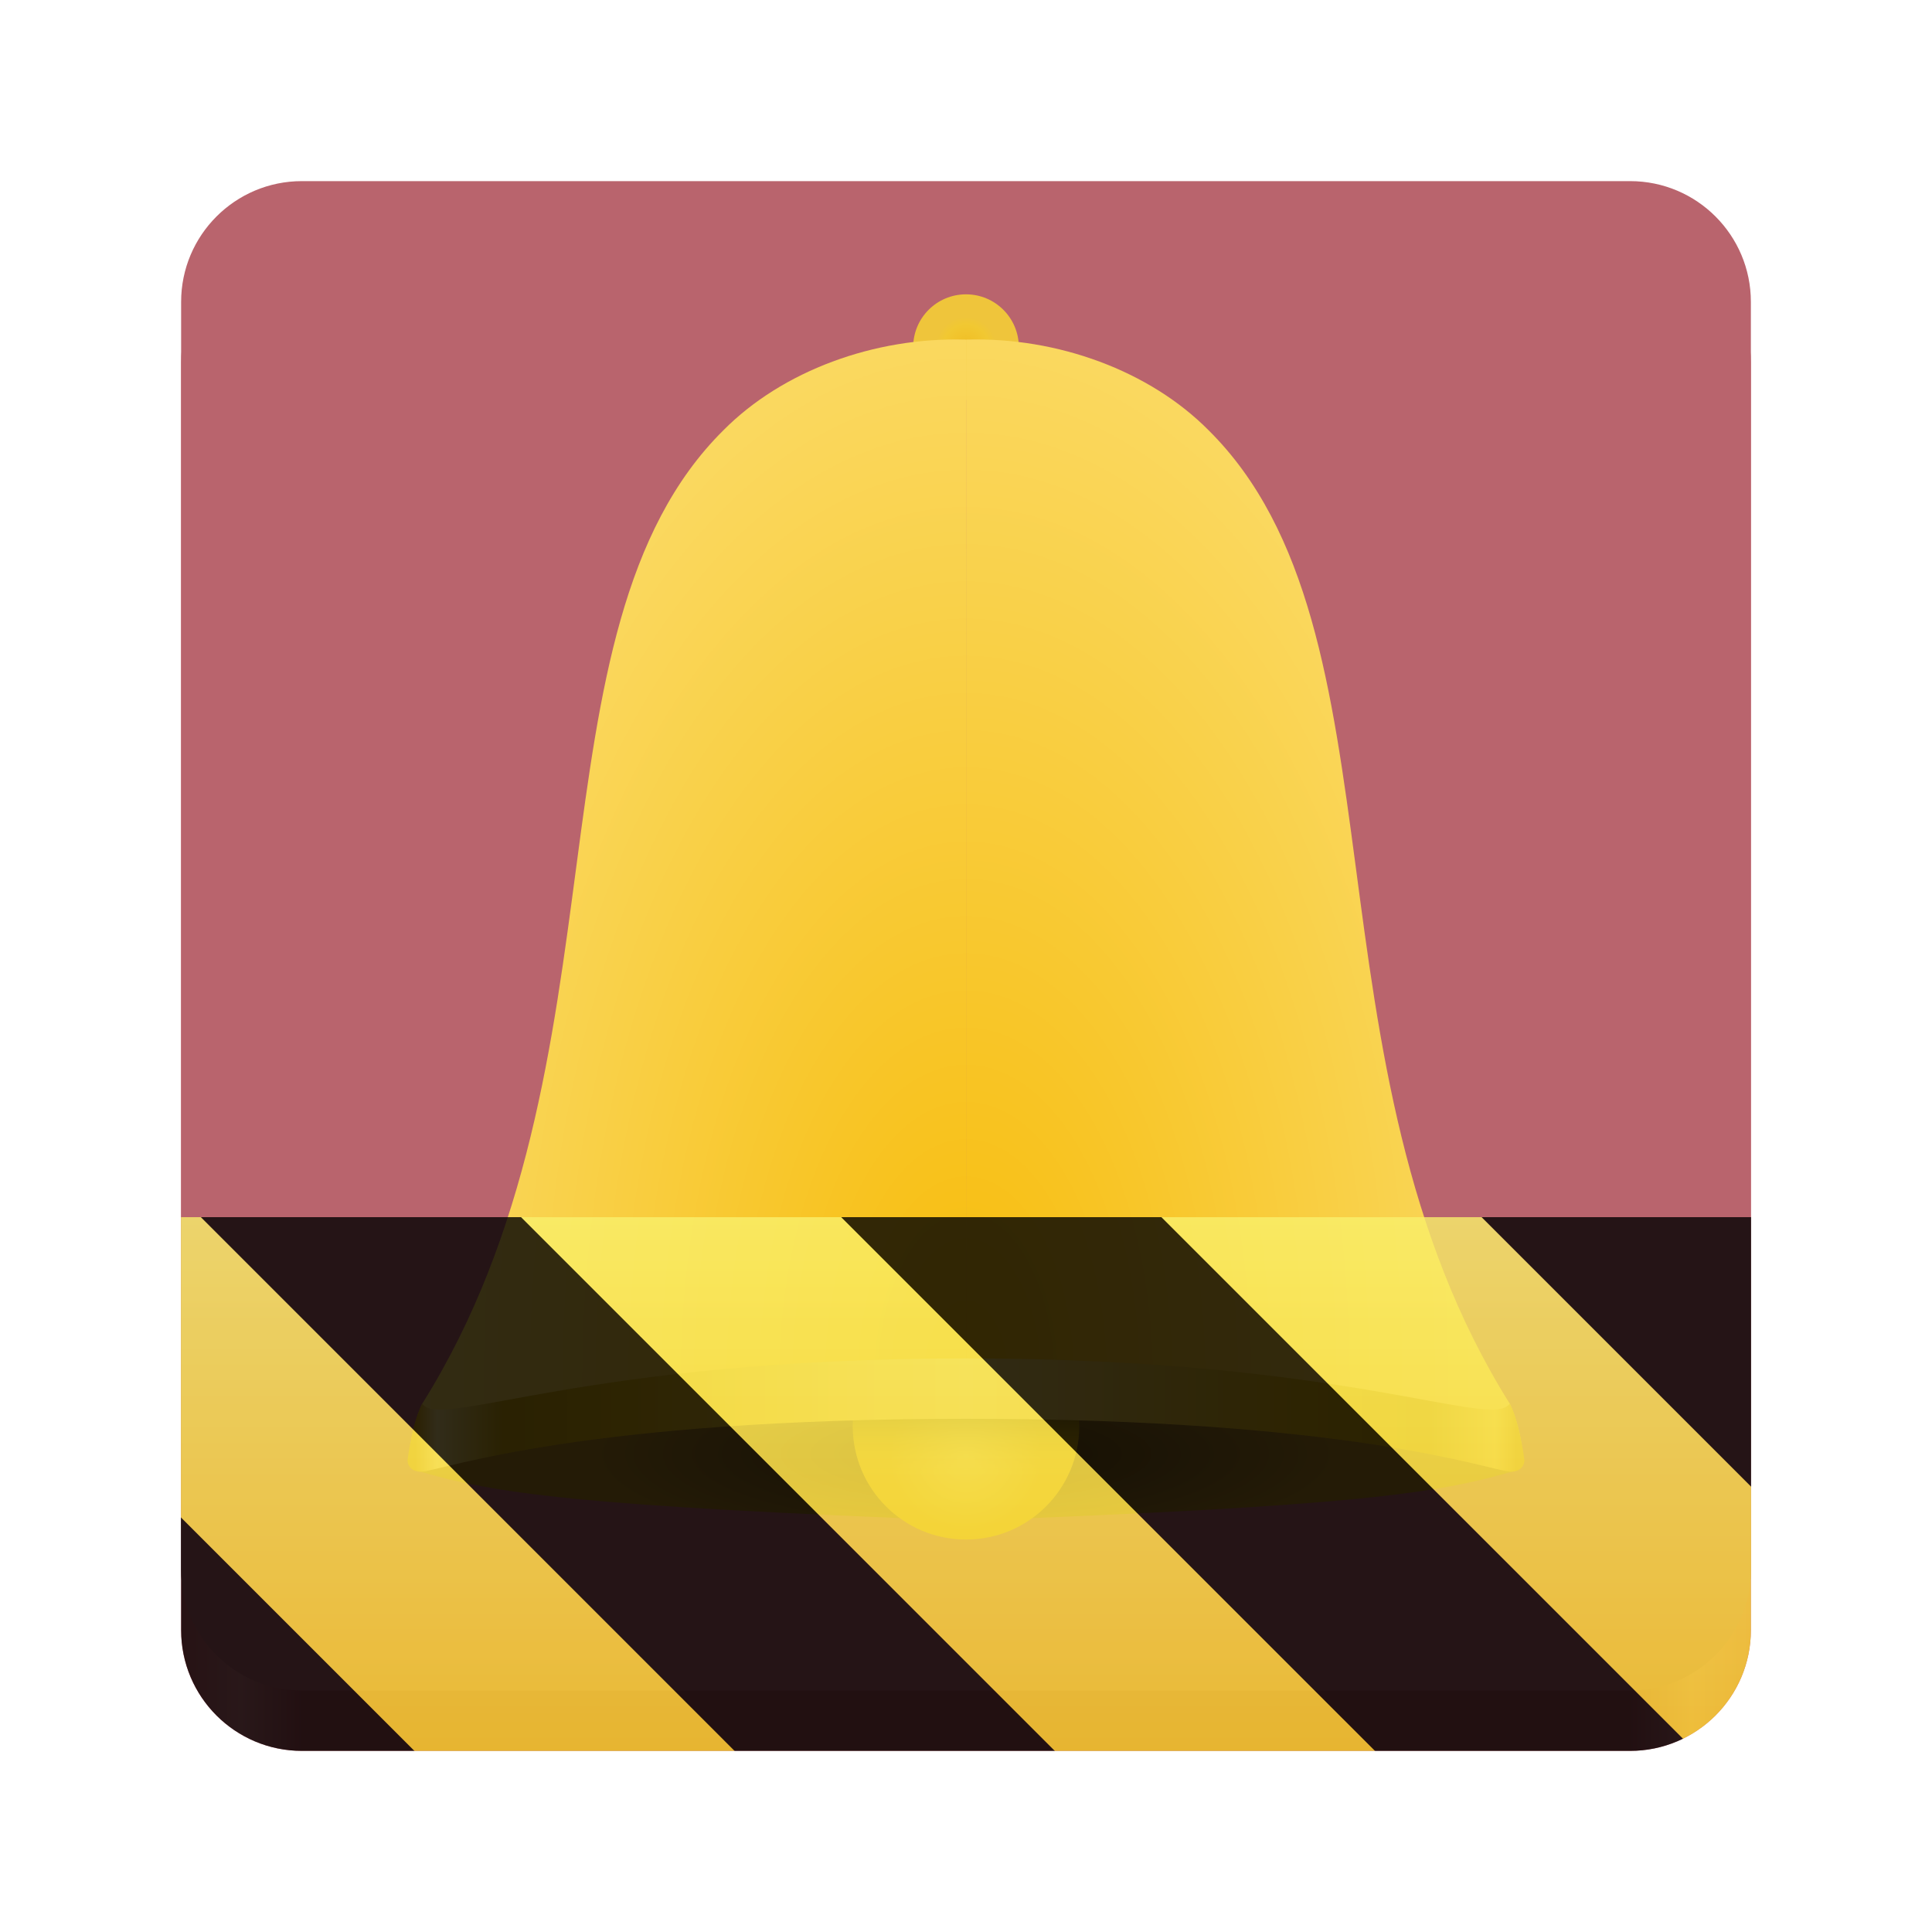
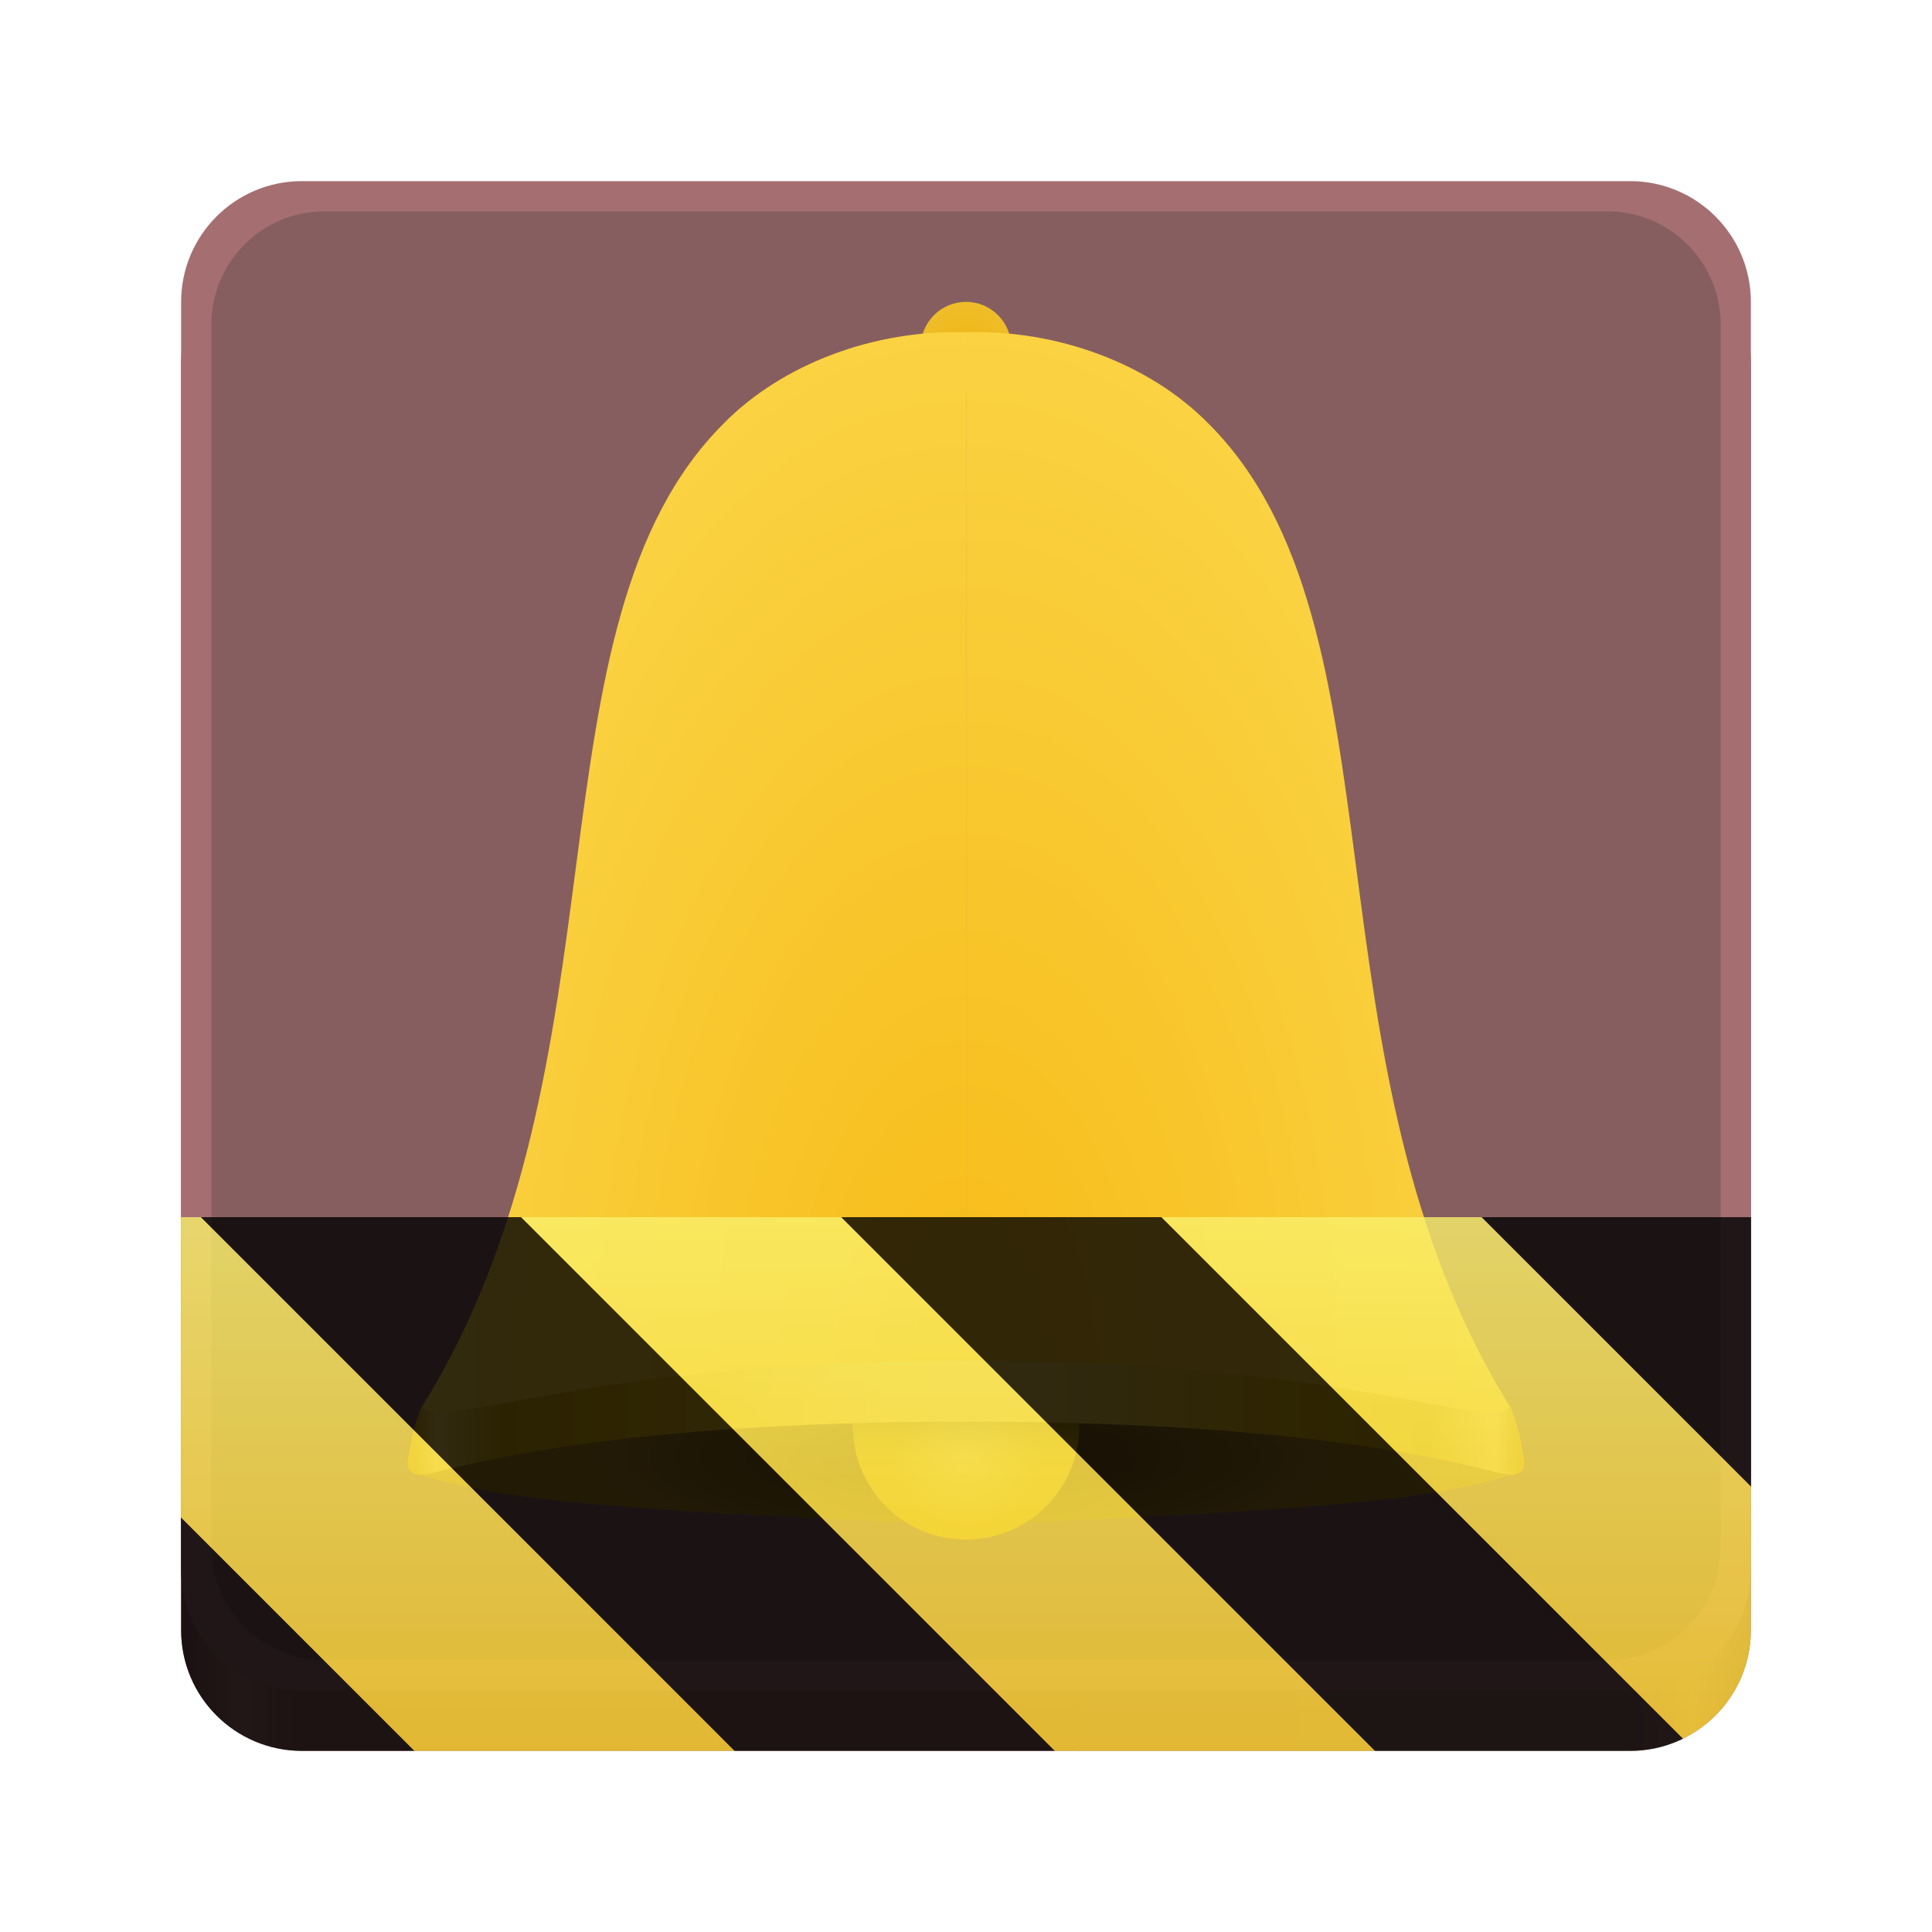
<svg xmlns="http://www.w3.org/2000/svg" height="128px" viewBox="0 0 128 128" width="128px">
  <linearGradient id="a" gradientTransform="matrix(0.232143 0 0 0.328947 -8.566908 263.827)" gradientUnits="userSpaceOnUse" x1="88.596" x2="536.596" y1="-449.394" y2="-449.394">
-     <stop offset="0" stop-color="#c25a64" />
-     <stop offset="0.038" stop-color="#cd777f" />
-     <stop offset="0.077" stop-color="#ab4e57" />
-     <stop offset="0.923" stop-color="#ab4e57" />
-     <stop offset="0.962" stop-color="#cd777f" />
-     <stop offset="1" stop-color="#c25a64" />
+     <stop offset="0" stop-color="#815254" />
+     <stop offset="0.038" stop-color="#a87576" />
+     <stop offset="0.077" stop-color="#8f5d5e" />
+     <stop offset="0.923" stop-color="#926364" />
+     <stop offset="0.962" stop-color="#a87577" />
+     <stop offset="1" stop-color="#815254" />
  </linearGradient>
-   <radialGradient id="b" cx="63.999" cy="267.129" gradientTransform="matrix(0.973684 -0.00017234 0.00004341 0.250638 1.673396 29.38449)" gradientUnits="userSpaceOnUse" r="25.24">
-     <stop offset="0" stop-color="#634717" />
-     <stop offset="1" stop-color="#b38620" />
+   <radialGradient id="b" cx="63.999" cy="267.129" gradientTransform="matrix(0.973713 -0.00017397 0.00004341 0.253007 1.672693 28.96)" gradientUnits="userSpaceOnUse" r="25.24">
+     <stop offset="0" stop-color="#614414" />
+     <stop offset="1" stop-color="#ae821e" />
  </radialGradient>
-   <radialGradient id="c" cx="64" cy="23" gradientUnits="userSpaceOnUse" r="2">
-     <stop offset="0" stop-color="#f0bd23" />
-     <stop offset="0.755" stop-color="#f1c832" />
-     <stop offset="1" stop-color="#efc53b" />
+   <radialGradient id="c" cx="64" cy="23" gradientUnits="userSpaceOnUse" r="3">
+     <stop offset="0" stop-color="#f2b814" />
+     <stop offset="1" stop-color="#eebd2a" />
  </radialGradient>
-   <radialGradient id="d" cx="64.001" cy="96.326" gradientUnits="userSpaceOnUse" r="5">
-     <stop offset="0" stop-color="#f0d655" />
-     <stop offset="1" stop-color="#e4b50c" />
+   <radialGradient id="d" cx="64.001" cy="260.461" gradientTransform="matrix(1.250037 0 0 1.25 -16.00217 -229.2504)" gradientUnits="userSpaceOnUse" r="4">
+     <stop offset="0" stop-color="#f2d853" />
+     <stop offset="1" stop-color="#e8b808" />
  </radialGradient>
-   <linearGradient id="e" gradientUnits="userSpaceOnUse" x1="64.001" x2="64.001" y1="87" y2="97.718">
+   <linearGradient id="e" gradientTransform="matrix(1.07146 0 0 1.071429 -4.573515 -193.9823)" gradientUnits="userSpaceOnUse" x1="64" x2="64" y1="262.25" y2="272.254">
    <stop offset="0.609" stop-color="#302603" stop-opacity="0.431" />
    <stop offset="1" stop-color="#e4b50c" stop-opacity="0" />
  </linearGradient>
-   <radialGradient id="f" cx="64.012" cy="244.674" gradientTransform="matrix(2.921104 0.00006545 -0.00012303 5.520927 -122.9567 -1259.329)" gradientUnits="userSpaceOnUse" r="12.5">
-     <stop offset="0" stop-color="#f7bc0b" />
-     <stop offset="1" stop-color="#fad85f" />
+   <radialGradient id="f" cx="64.012" cy="244.674" gradientTransform="matrix(2.921191 0.00006607 -0.00012304 5.573105 -122.9611 -1271.933)" gradientUnits="userSpaceOnUse" r="12.5">
+     <stop offset="0" stop-color="#f7bb17" />
+     <stop offset="1" stop-color="#fad242" />
  </radialGradient>
-   <linearGradient id="g" gradientTransform="matrix(1.123506 0 0 1.153846 -3.970853 -218.6536)" gradientUnits="userSpaceOnUse" x1="28" x2="92.998" y1="272.05" y2="272.05">
+   <linearGradient id="g" gradientTransform="matrix(1.12354 0 0 1.164751 -3.971724 -221.4223)" gradientUnits="userSpaceOnUse" x1="28" x2="92.998" y1="272.05" y2="272.05">
    <stop offset="0" stop-color="#d7a008" />
-     <stop offset="0.02" stop-color="#f7dc81" />
-     <stop offset="0.08" stop-color="#d0a50a" />
-     <stop offset="0.197" stop-color="#e3b40b" />
-     <stop offset="0.4" stop-color="#efc94b" />
-     <stop offset="0.5" stop-color="#f0d263" />
-     <stop offset="0.6" stop-color="#efc94b" />
-     <stop offset="0.8" stop-color="#e3b40b" />
-     <stop offset="0.92" stop-color="#d0a50a" />
-     <stop offset="0.98" stop-color="#f4cb44" />
+     <stop offset="0.02" stop-color="#f6d056" />
+     <stop offset="0.08" stop-color="#d7ab09" />
+     <stop offset="0.197" stop-color="#e8b708" />
+     <stop offset="0.4" stop-color="#f1ca46" />
+     <stop offset="0.5" stop-color="#f0cf51" />
+     <stop offset="0.6" stop-color="#f1ca46" />
+     <stop offset="0.8" stop-color="#e8b708" />
+     <stop offset="0.92" stop-color="#d7ab09" />
+     <stop offset="0.98" stop-color="#f6d056" />
    <stop offset="1" stop-color="#d7a008" />
  </linearGradient>
  <clipPath id="h">
    <rect height="128" width="128" />
  </clipPath>
  <clipPath id="i">
    <rect height="128" width="128" />
  </clipPath>
  <filter id="j" height="100%" width="100%" x="0%" y="0%">
    <feColorMatrix in="SourceGraphic" type="matrix" values="0 0 0 0 1 0 0 0 0 1 0 0 0 0 1 0 0 0 1 0" />
  </filter>
  <mask id="k">
    <g clip-path="url(#i)" filter="url(#j)">
      <g clip-path="url(#h)">
        <path d="m 20 16 h 88 c 4.418 0 8 3.582 8 8 v 84 c 0 4.418 -3.582 8 -8 8 h -88 c -4.418 0 -8 -3.582 -8 -8 v -84 c 0 -4.418 3.582 -8 8 -8 z m 0 0" fill="url(#a)" />
-         <path d="m 20 12 h 88 c 4.418 0 8 3.582 8 8 v 84 c 0 4.418 -3.582 8 -8 8 h -88 c -4.418 0 -8 -3.582 -8 -8 v -84 c 0 -4.418 3.582 -8 8 -8 z m 0 0" fill="#b9646d" />
-         <path d="m 64 93.25 s -34.926 1.789 -36.82 3.578 c -0.023 0.328 0 0.441 0.309 0.57 c 5.355 1.602 11.012 2.379 36.512 3.352 z m 0 0 s 34.926 1.789 36.82 3.578 c 0.027 0.328 0 0.441 -0.305 0.57 c -5.355 1.602 -11.016 2.379 -36.516 3.352 z m 0 0" fill="url(#b)" />
-         <path d="m 67.5 23 c 0 1.934 -1.566 3.5 -3.5 3.5 s -3.5 -1.566 -3.5 -3.5 s 1.566 -3.5 3.5 -3.5 s 3.5 1.566 3.5 3.5 z m 0 0" fill="url(#c)" />
-         <path d="m 71.5 94.5 c 0 4.141 -3.355 7.5 -7.5 7.5 c -4.141 0 -7.5 -3.359 -7.5 -7.5 s 3.359 -7.5 7.5 -7.5 c 4.145 0 7.5 3.359 7.5 7.5 z m 0 0" fill="url(#d)" />
-         <path d="m 71.5 94.5 c 0 4.141 -3.355 7.5 -7.5 7.5 c -4.141 0 -7.5 -3.359 -7.5 -7.5 s 3.359 -7.5 7.5 -7.5 c 4.145 0 7.5 3.359 7.5 7.5 z m 0 0" fill="url(#e)" />
-         <path d="m 64 22.5 c -6.074 -0.184 -12.176 2.078 -16.066 6 c -13.453 13.316 -5.867 42.051 -19.961 64.5 c -0.363 0.75 -0.883 2.492 -0.777 3.324 l 36.805 -4.324 z m 0.004 0 c 6.07 -0.184 12.176 2.078 16.062 6 c 13.453 13.316 5.871 42.051 19.961 64.5 c 0.367 0.75 0.887 2.492 0.781 3.324 l -36.805 -4.324 z m 0 0" fill="url(#f)" />
-         <path d="m 64 90 c -25.316 0 -34.781 4.746 -36.027 3 c -0.559 1.008 -0.887 3.074 -0.973 3.754 c 0.031 0.598 0.57 0.789 0.973 0.746 c 1.605 -0.168 10.711 -3.5 36.027 -3.5 z m 0 0 c 25.316 0 34.777 4.746 36.023 3 c 0.562 1.008 0.891 3.074 0.973 3.754 c -0.031 0.598 -0.57 0.789 -0.973 0.746 c -1.605 -0.168 -10.707 -3.5 -36.023 -3.5 z m 0 0" fill="url(#g)" />
+         <path d="m 20 12 h 88 c 4.418 0 8 3.582 8 8 v 84 c 0 4.418 -3.582 8 -8 8 h -88 c -4.418 0 -8 -3.582 -8 -8 v -84 c 0 -4.418 3.582 -8 8 -8 z m 0 0" fill="#a56f72" />
+         <path d="m 21.5 14 h 85 c 4.141 0 7.5 3.359 7.5 7.5 v 81 c 0 4.141 -3.359 7.5 -7.5 7.5 h -85 c -4.141 0 -7.5 -3.359 -7.5 -7.5 v -81 c 0 -4.141 3.359 -7.5 7.5 -7.5 z m 0 0" fill="#875e5f" />
+         <path d="m 64 93.43 s -34.926 1.805 -36.82 3.613 c -0.023 0.328 0 0.445 0.309 0.574 c 5.355 1.617 11.012 2.398 36.512 3.383 z m 0.004 0 s 34.926 1.805 36.816 3.613 c 0.027 0.328 0 0.445 -0.305 0.574 c -5.355 1.617 -11.012 2.398 -36.512 3.383 z m 0 0" fill="url(#b)" />
+         <path d="m 67 23 c 0 1.656 -1.344 3 -3 3 s -3 -1.344 -3 -3 s 1.344 -3 3 -3 s 3 1.344 3 3 z m 0 0" fill="url(#c)" />
+         <path d="m 71.5 94.5 c 0 4.141 -3.359 7.5 -7.5 7.5 s -7.5 -3.359 -7.5 -7.5 s 3.359 -7.5 7.5 -7.5 s 7.5 3.359 7.5 7.5 z m 0 0" fill="url(#d)" />
+         <path d="m 71.5 94.5 c 0 4.141 -3.359 7.5 -7.5 7.5 s -7.5 -3.359 -7.5 -7.5 s 3.359 -7.5 7.5 -7.5 s 7.5 3.359 7.5 7.5 z m 0 0" fill="url(#e)" />
+         <path d="m 64 22.012 c -6.07 -0.188 -12.176 2.098 -16.066 6.055 c -13.453 13.441 -5.867 42.449 -19.961 65.109 c -0.363 0.758 -0.883 2.516 -0.777 3.359 l 36.805 -4.367 z m 0.004 0 c 6.074 -0.188 12.176 2.098 16.066 6.055 c 13.453 13.441 5.867 42.449 19.961 65.109 c 0.363 0.758 0.883 2.516 0.777 3.359 l -36.805 -4.367 z m 0 0" fill="url(#f)" />
+         <path d="m 64 90.148 c -25.316 0 -34.781 4.793 -36.027 3.027 c -0.559 1.02 -0.887 3.105 -0.973 3.789 c 0.031 0.602 0.57 0.797 0.973 0.754 c 1.605 -0.168 10.711 -3.531 36.027 -3.531 z m 0 0 c 25.316 0 34.781 4.793 36.027 3.027 c 0.559 1.02 0.887 3.105 0.973 3.789 c -0.031 0.602 -0.57 0.797 -0.973 0.754 c -1.605 -0.168 -10.711 -3.531 -36.027 -3.531 z m 0 0" fill="url(#g)" />
      </g>
    </g>
  </mask>
  <mask id="l">
    <g filter="url(#j)">
      <rect fill-opacity="0.8" height="128" width="128" />
    </g>
  </mask>
  <linearGradient id="m" gradientTransform="matrix(0 0.37 -0.98462 0 295.385 -30.36)" gradientUnits="userSpaceOnUse" x1="300" x2="428" y1="235" y2="235">
    <stop offset="0" stop-color="#f9f06b" />
    <stop offset="1" stop-color="#f5c211" />
  </linearGradient>
  <clipPath id="n">
    <rect height="128" width="128" />
  </clipPath>
  <clipPath id="o">
    <rect height="128" width="128" />
  </clipPath>
  <path d="m 20 16 h 88 c 4.418 0 8 3.582 8 8 v 84 c 0 4.418 -3.582 8 -8 8 h -88 c -4.418 0 -8 -3.582 -8 -8 v -84 c 0 -4.418 3.582 -8 8 -8 z m 0 0" fill="url(#a)" />
-   <path d="m 20 12 h 88 c 4.418 0 8 3.582 8 8 v 84 c 0 4.418 -3.582 8 -8 8 h -88 c -4.418 0 -8 -3.582 -8 -8 v -84 c 0 -4.418 3.582 -8 8 -8 z m 0 0" fill="#b9646d" />
-   <path d="m 64 93.25 s -34.926 1.789 -36.82 3.578 c -0.023 0.328 0 0.441 0.309 0.57 c 5.355 1.602 11.012 2.379 36.512 3.352 z m 0 0 s 34.926 1.789 36.82 3.578 c 0.027 0.328 0 0.441 -0.305 0.57 c -5.355 1.602 -11.016 2.379 -36.516 3.352 z m 0 0" fill="url(#b)" />
-   <path d="m 67.5 23 c 0 1.934 -1.566 3.5 -3.5 3.5 s -3.5 -1.566 -3.5 -3.5 s 1.566 -3.5 3.5 -3.5 s 3.5 1.566 3.5 3.5 z m 0 0" fill="url(#c)" />
-   <path d="m 71.5 94.5 c 0 4.141 -3.355 7.5 -7.5 7.5 c -4.141 0 -7.5 -3.359 -7.5 -7.5 s 3.359 -7.5 7.5 -7.5 c 4.145 0 7.5 3.359 7.5 7.5 z m 0 0" fill="url(#d)" />
-   <path d="m 71.5 94.5 c 0 4.141 -3.355 7.5 -7.5 7.5 c -4.141 0 -7.5 -3.359 -7.5 -7.5 s 3.359 -7.5 7.5 -7.5 c 4.145 0 7.5 3.359 7.5 7.5 z m 0 0" fill="url(#e)" />
-   <path d="m 64 22.5 c -6.074 -0.184 -12.176 2.078 -16.066 6 c -13.453 13.316 -5.867 42.051 -19.961 64.5 c -0.363 0.75 -0.883 2.492 -0.777 3.324 l 36.805 -4.324 z m 0.004 0 c 6.07 -0.184 12.176 2.078 16.062 6 c 13.453 13.316 5.871 42.051 19.961 64.5 c 0.367 0.75 0.887 2.492 0.781 3.324 l -36.805 -4.324 z m 0 0" fill="url(#f)" />
-   <path d="m 64 90 c -25.316 0 -34.781 4.746 -36.027 3 c -0.559 1.008 -0.887 3.074 -0.973 3.754 c 0.031 0.598 0.57 0.789 0.973 0.746 c 1.605 -0.168 10.711 -3.5 36.027 -3.5 z m 0 0 c 25.316 0 34.777 4.746 36.023 3 c 0.562 1.008 0.891 3.074 0.973 3.754 c -0.031 0.598 -0.57 0.789 -0.973 0.746 c -1.605 -0.168 -10.707 -3.5 -36.023 -3.5 z m 0 0" fill="url(#g)" />
+   <path d="m 20 12 h 88 c 4.418 0 8 3.582 8 8 v 84 c 0 4.418 -3.582 8 -8 8 h -88 c -4.418 0 -8 -3.582 -8 -8 v -84 c 0 -4.418 3.582 -8 8 -8 z m 0 0" fill="#a56f72" />
+   <path d="m 21.5 14 h 85 c 4.141 0 7.5 3.359 7.5 7.5 v 81 c 0 4.141 -3.359 7.5 -7.5 7.5 h -85 c -4.141 0 -7.5 -3.359 -7.5 -7.5 v -81 c 0 -4.141 3.359 -7.5 7.5 -7.5 z m 0 0" fill="#875e5f" />
+   <path d="m 64 93.43 s -34.926 1.805 -36.82 3.613 c -0.023 0.328 0 0.445 0.309 0.574 c 5.355 1.617 11.012 2.398 36.512 3.383 z m 0.004 0 s 34.926 1.805 36.816 3.613 c 0.027 0.328 0 0.445 -0.305 0.574 c -5.355 1.617 -11.012 2.398 -36.512 3.383 z m 0 0" fill="url(#b)" />
+   <path d="m 67 23 c 0 1.656 -1.344 3 -3 3 s -3 -1.344 -3 -3 s 1.344 -3 3 -3 s 3 1.344 3 3 z m 0 0" fill="url(#c)" />
+   <path d="m 71.5 94.5 c 0 4.141 -3.359 7.5 -7.5 7.5 s -7.5 -3.359 -7.5 -7.5 s 3.359 -7.5 7.5 -7.5 s 7.5 3.359 7.5 7.5 z m 0 0" fill="url(#d)" />
+   <path d="m 71.5 94.5 c 0 4.141 -3.359 7.5 -7.5 7.5 s -7.5 -3.359 -7.5 -7.5 s 3.359 -7.5 7.5 -7.5 s 7.5 3.359 7.5 7.5 z m 0 0" fill="url(#e)" />
+   <path d="m 64 22.012 c -6.07 -0.188 -12.176 2.098 -16.066 6.055 c -13.453 13.441 -5.867 42.449 -19.961 65.109 c -0.363 0.758 -0.883 2.516 -0.777 3.359 l 36.805 -4.367 z m 0.004 0 c 6.074 -0.188 12.176 2.098 16.066 6.055 c 13.453 13.441 5.867 42.449 19.961 65.109 c 0.363 0.758 0.883 2.516 0.777 3.359 l -36.805 -4.367 z m 0 0" fill="url(#f)" />
+   <path d="m 64 90.148 c -25.316 0 -34.781 4.793 -36.027 3.027 c -0.559 1.02 -0.887 3.105 -0.973 3.789 c 0.031 0.602 0.57 0.797 0.973 0.754 c 1.605 -0.168 10.711 -3.531 36.027 -3.531 z m 0 0 c 25.316 0 34.781 4.793 36.027 3.027 c 0.559 1.02 0.887 3.105 0.973 3.789 c -0.031 0.602 -0.57 0.797 -0.973 0.754 c -1.605 -0.168 -10.711 -3.531 -36.027 -3.531 z m 0 0" fill="url(#g)" />
  <g clip-path="url(#o)" mask="url(#k)">
    <g clip-path="url(#n)" mask="url(#l)">
      <path d="m 128 80.641 v 47.359 h -128 v -47.359 z m 0 0" fill="url(#m)" />
      <path d="m 13.309 80.641 l 47.355 47.359 h 21.215 l -47.359 -47.359 z m 42.422 0 l 47.363 47.359 h 21.215 l -47.363 -47.359 z m 42.43 0 l 29.84 29.84 v -21.211 l -8.629 -8.629 z m -98.16 7.906 v 21.215 l 18.238 18.238 h 21.215 z m 0 0" />
    </g>
  </g>
</svg>
